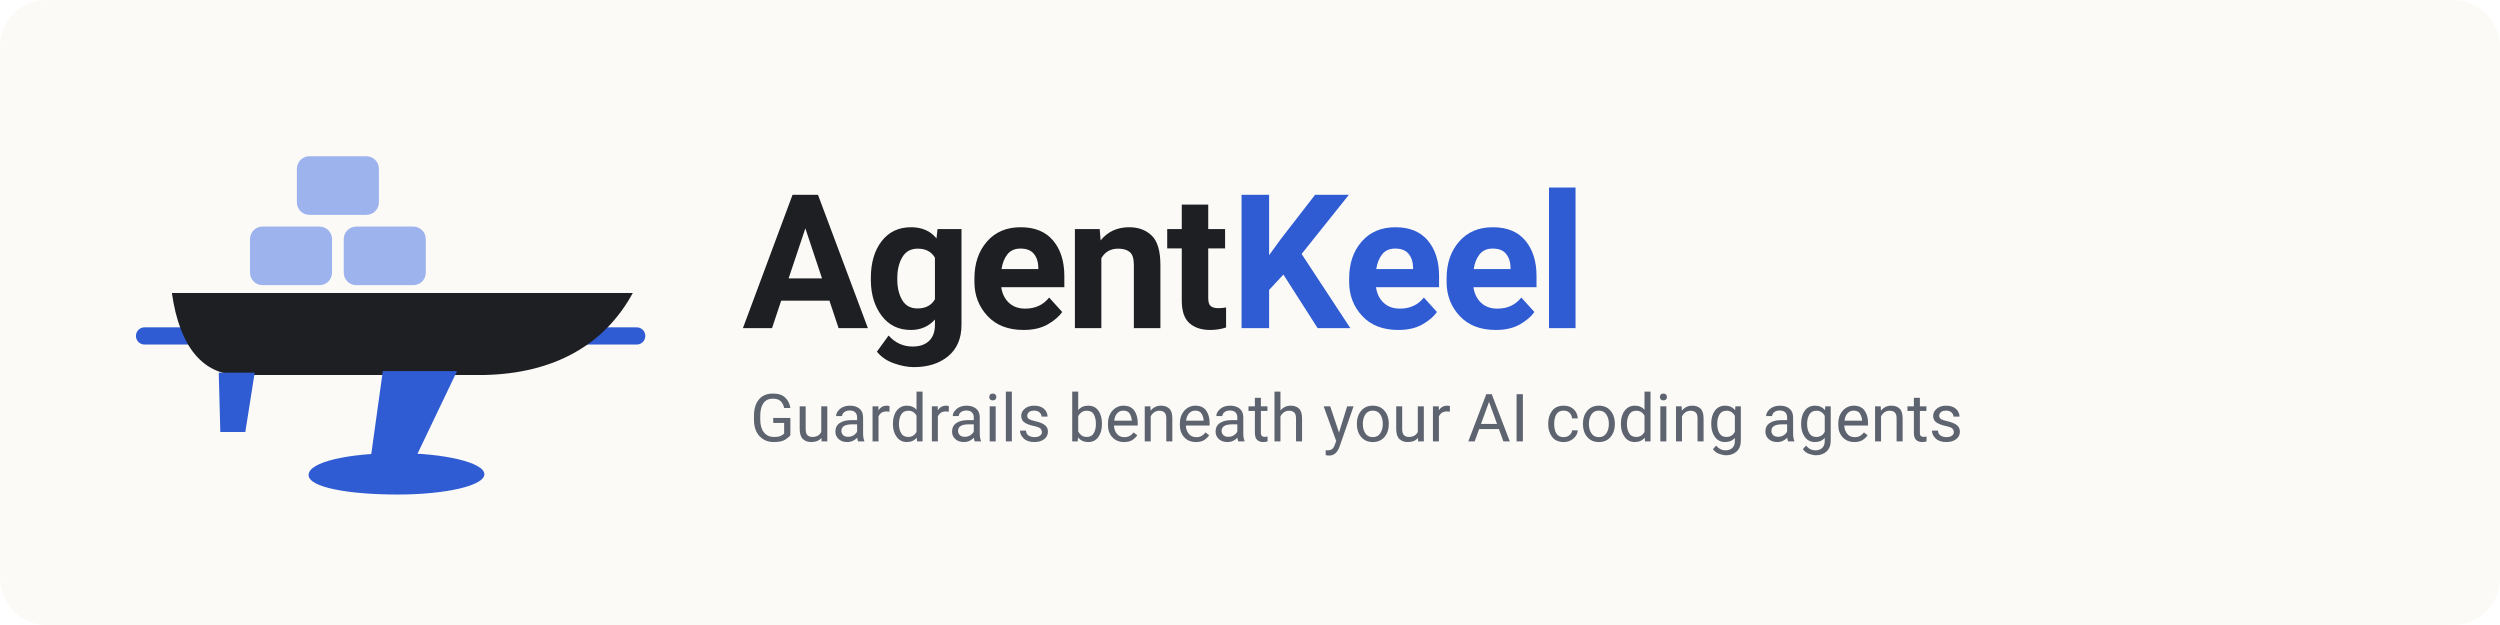
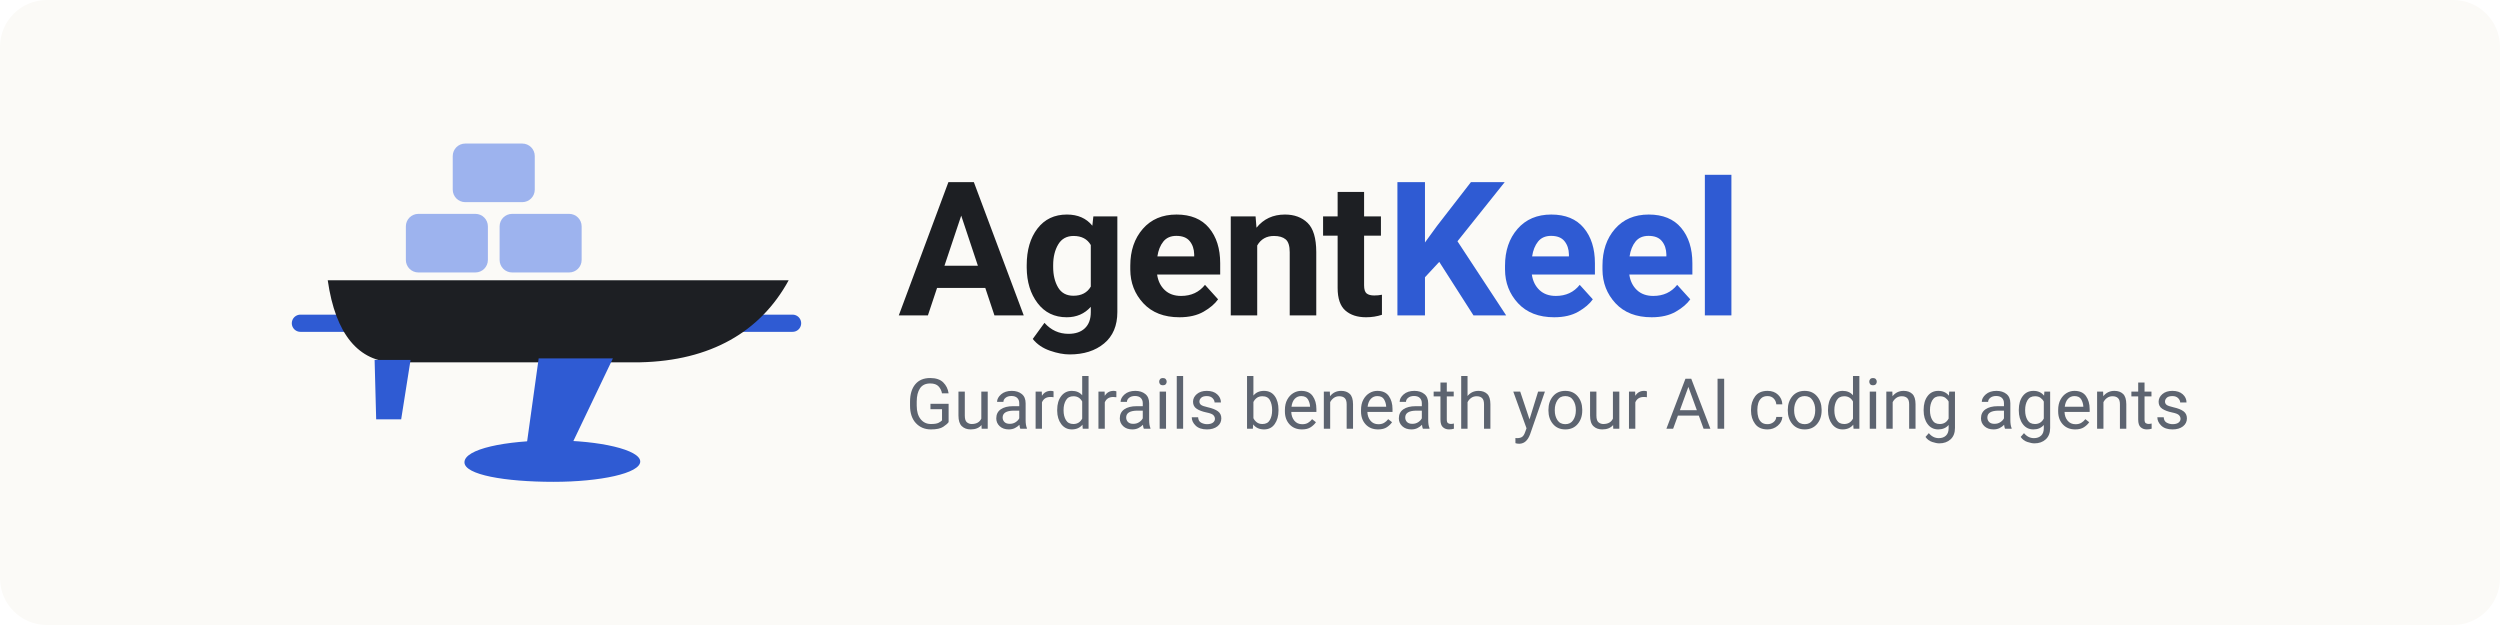
<svg xmlns="http://www.w3.org/2000/svg" viewBox="0 0 1280 320" role="img" aria-labelledby="t">
-   <style>.hull{fill:#1d1f23}.keel{fill:#2f5bd3}.work{fill:#9db3ee}.water{stroke:#2f5bd3}</style>
+   <style>
+     .hull{fill:#1d1f23}.keel{fill:#2f5bd3}.work{fill:#9db3ee}.water{stroke:#2f5bd3}
+     .word{font-family:ui-sans-serif, -apple-system, 'Segoe UI', Roboto, Helvetica, Arial, sans-serif;font-weight:700;letter-spacing:-2px;fill:#1d1f23}.word tspan{fill:#2f5bd3}
+     .tag{font-family:ui-sans-serif, -apple-system, 'Segoe UI', Roboto, Helvetica, Arial, sans-serif;fill:#5d6470}
+     .narrow{display:none}
+     @media (max-width: 640px) { .wide{display:none} .narrow{display:inline} }
+   </style>
  <rect width="1280" height="320" rx="24" fill="#fbfaf7" />
-   <g transform="translate(72 30) scale(4)">
-     <path class="water" d="M0.5 35.5h63" stroke-width="2.2" stroke-linecap="round" fill="none" />
-     <rect class="work" x="14" y="21.5" width="10.5" height="7.5" rx="1.6" />
-     <rect class="work" x="26" y="21.5" width="10.5" height="7.5" rx="1.6" />
-     <rect class="work" x="20" y="12.5" width="10.5" height="7.5" rx="1.6" />
-     <path class="hull" d="M4 30h59c-3.6 6.6-10 10.3-19 10.5H12.5C8 40.4 5 37 4 30z" />
-     <path class="keel" d="M31 40h9.5l-5.5 11.5h-5.6z" />
-     <path class="keel" d="M21.5 53.3c0-1.7 5.2-2.8 11.4-2.8 5.9 0 11.1 1.2 11.1 2.7 0 1.5-5.1 2.6-11.1 2.6-6.2 0-11.4-.9-11.4-2.5z" />
-     <path class="keel" d="M10 40.2h4.6l-1.2 7.6h-3.2z" />
+   <g class="wide" transform="translate(79.8 -6.5)">
+     <g transform="translate(72 30) scale(4)">
+       <path class="water" d="M0.5 35.5h63" stroke-width="2.2" stroke-linecap="round" fill="none" />
+       <rect class="work" x="14" y="21.5" width="10.5" height="7.5" rx="1.6" />
+       <rect class="work" x="26" y="21.5" width="10.5" height="7.5" rx="1.6" />
+       <rect class="work" x="20" y="12.5" width="10.5" height="7.5" rx="1.6" />
+       <path class="hull" d="M4 30h59c-3.6 6.6-10 10.3-19 10.5H12.5C8 40.4 5 37 4 30z" />
+       <path class="keel" d="M31 40h9.5l-5.5 11.5h-5.6z" />
+       <path class="keel" d="M21.5 53.3c0-1.7 5.2-2.8 11.4-2.8 5.9 0 11.1 1.2 11.1 2.7 0 1.5-5.1 2.6-11.1 2.6-6.2 0-11.4-.9-11.4-2.5z" />
+       <path class="keel" d="M10 40.2h4.6l-1.2 7.6h-3.2z" />
+     </g>
+     <text class="word" x="380" y="168" font-size="96">Agent<tspan>Keel</tspan>
+     </text>
+     <text class="tag" x="384" y="226" font-size="36">Guardrails beneath your AI coding agents</text>
  </g>
-   <text x="380" y="168" font-family="ui-sans-serif, -apple-system, 'Segoe UI', Roboto, Helvetica, Arial, sans-serif" font-size="96" font-weight="700" letter-spacing="-2" fill="#1d1f23">Agent<tspan fill="#2f5bd3">Keel</tspan>
-   </text>
-   <text x="384" y="226" font-family="ui-sans-serif, -apple-system, 'Segoe UI', Roboto, Helvetica, Arial, sans-serif" font-size="34" fill="#5d6470">Guardrails beneath your AI coding agents</text>
+   <g class="narrow" transform="translate(0 8.2)">
+     <g transform="translate(250 6) scale(2.7)">
+       <path class="water" d="M0.5 35.5h63" stroke-width="2.2" stroke-linecap="round" fill="none" />
+       <rect class="work" x="14" y="21.5" width="10.5" height="7.5" rx="1.6" />
+       <rect class="work" x="26" y="21.5" width="10.5" height="7.5" rx="1.6" />
+       <rect class="work" x="20" y="12.5" width="10.5" height="7.5" rx="1.6" />
+       <path class="hull" d="M4 30h59c-3.6 6.6-10 10.3-19 10.5H12.5C8 40.4 5 37 4 30z" />
+       <path class="keel" d="M31 40h9.5l-5.5 11.5h-5.6z" />
+       <path class="keel" d="M21.5 53.3c0-1.7 5.2-2.8 11.4-2.8 5.9 0 11.1 1.2 11.1 2.7 0 1.5-5.1 2.6-11.1 2.6-6.2 0-11.4-.9-11.4-2.5z" />
+       <path class="keel" d="M10 40.2h4.6l-1.2 7.6h-3.2z" />
+     </g>
+     <text class="word" x="440" y="142" font-size="124">Agent<tspan>Keel</tspan>
+     </text>
+     <text class="tag" x="640" y="262" font-size="58" text-anchor="middle">Guardrails beneath your AI coding agents</text>
+   </g>
</svg>
